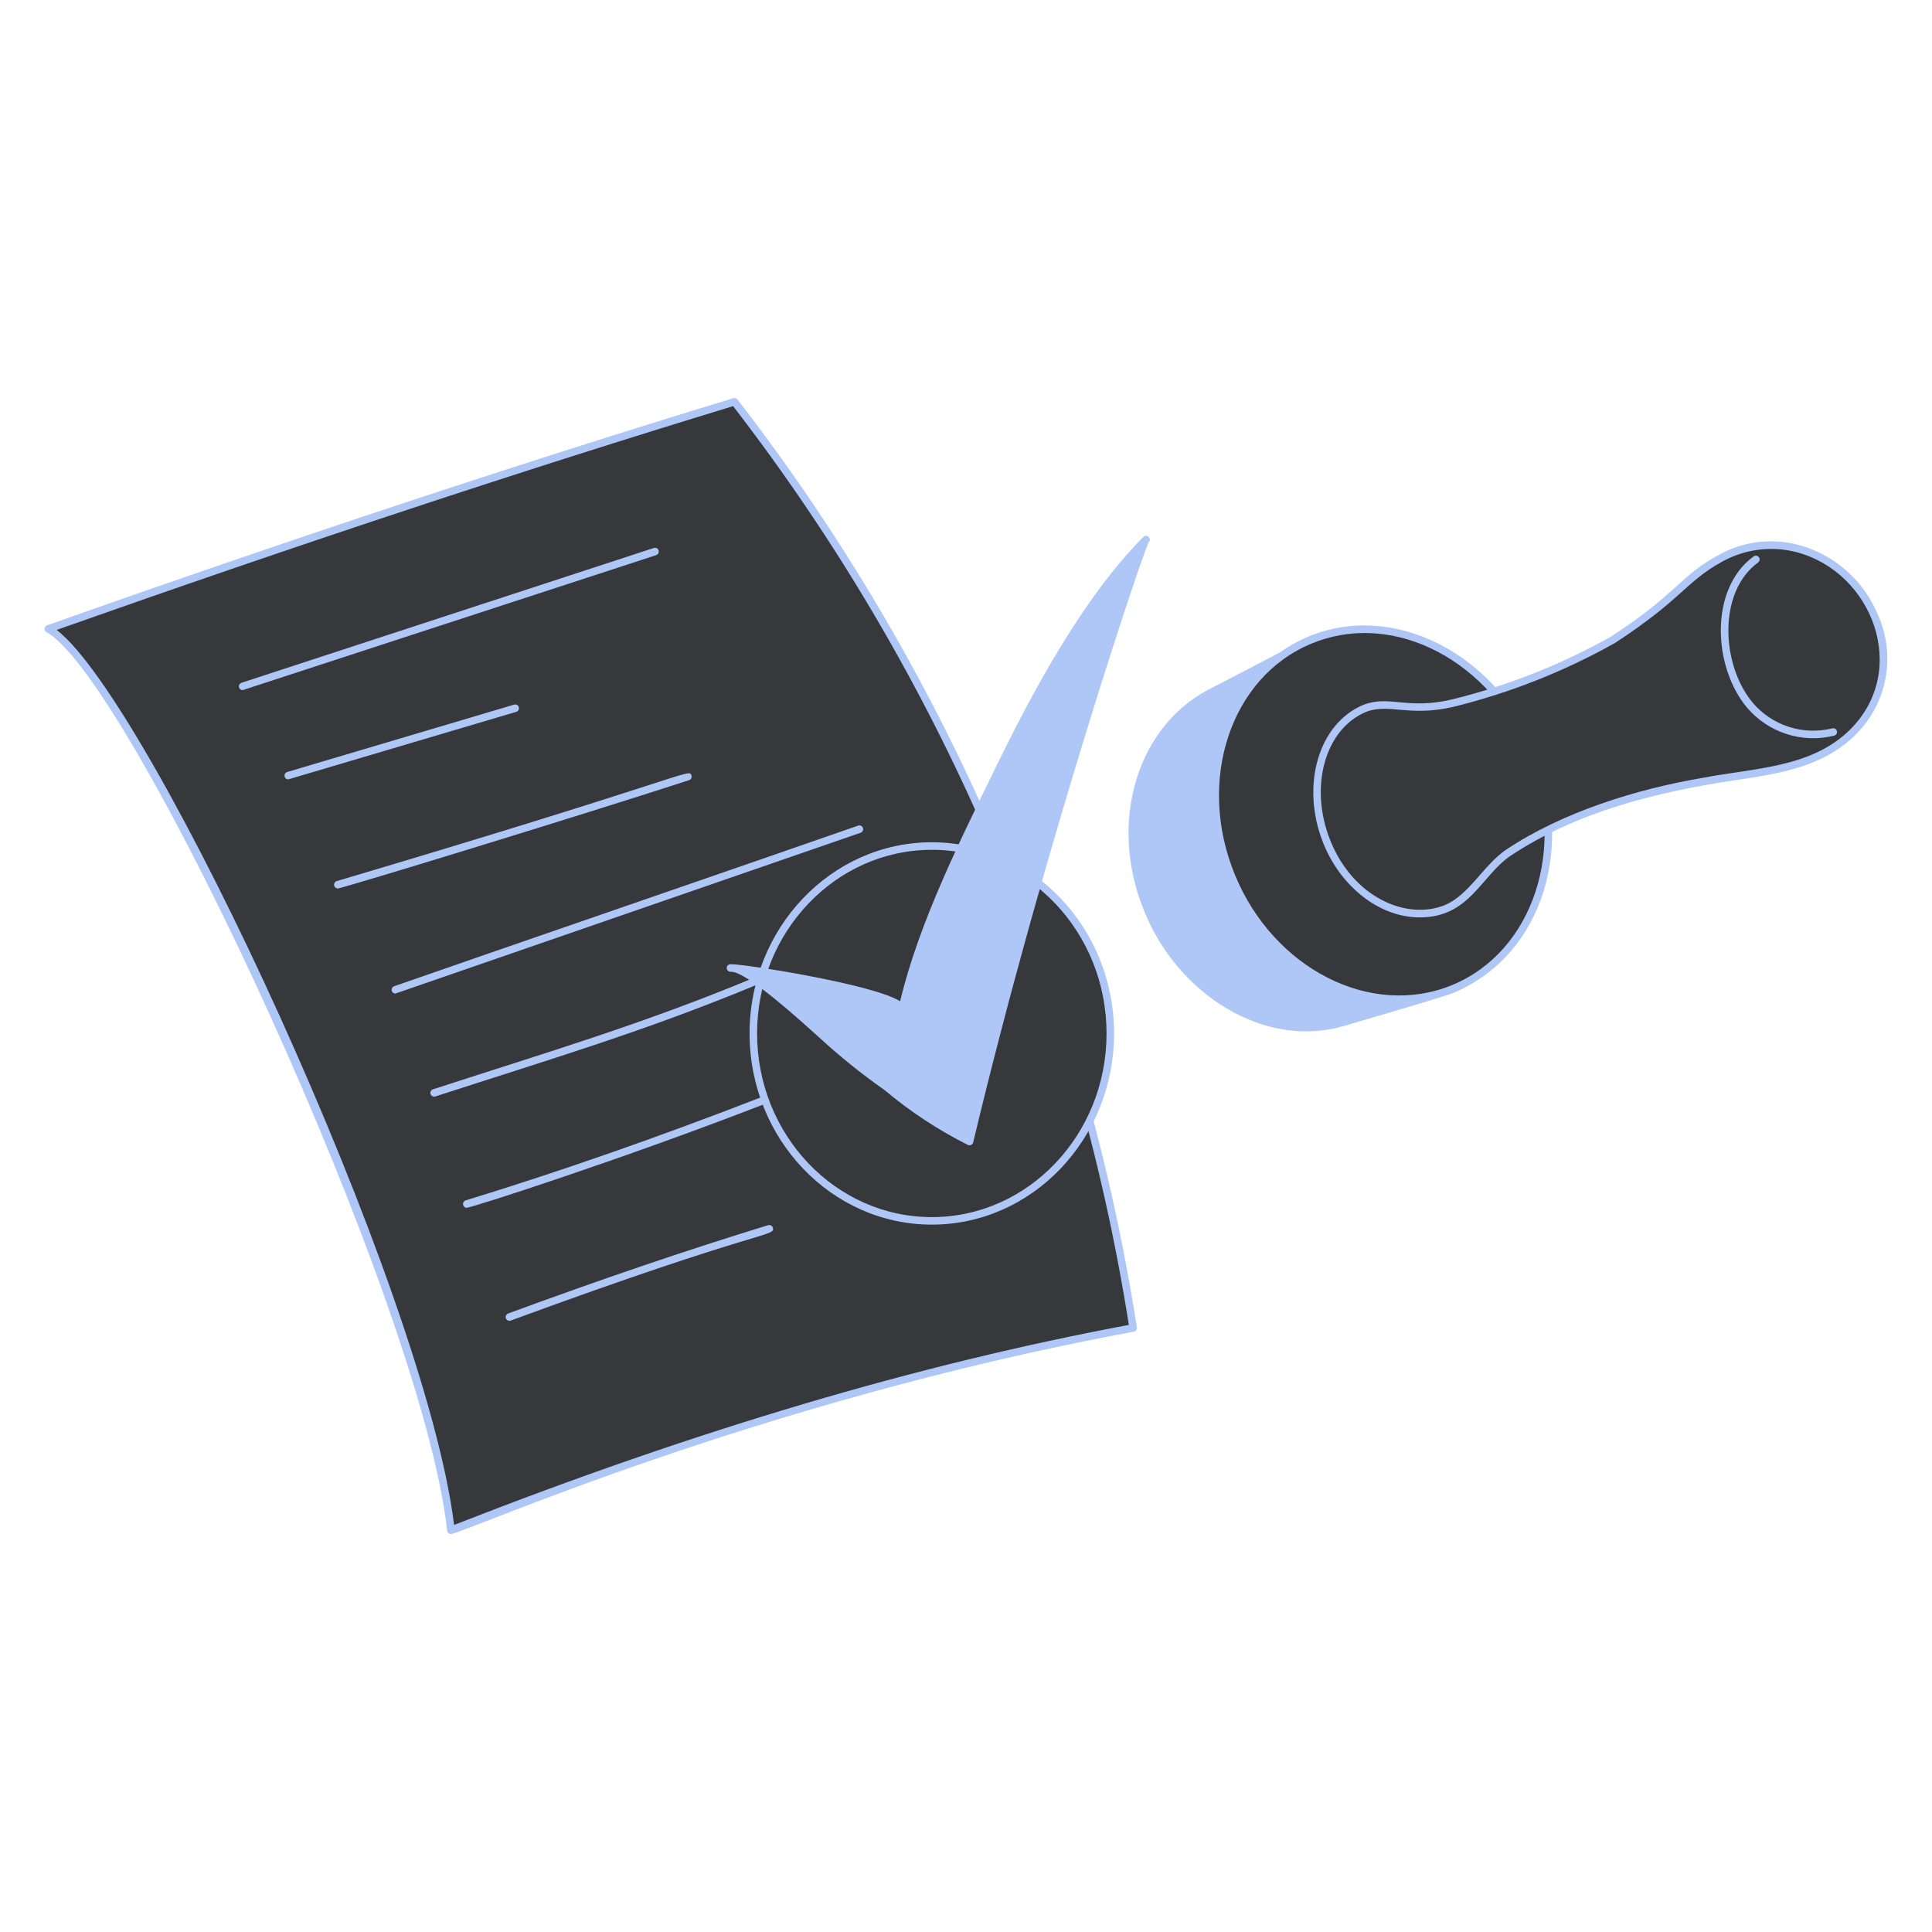
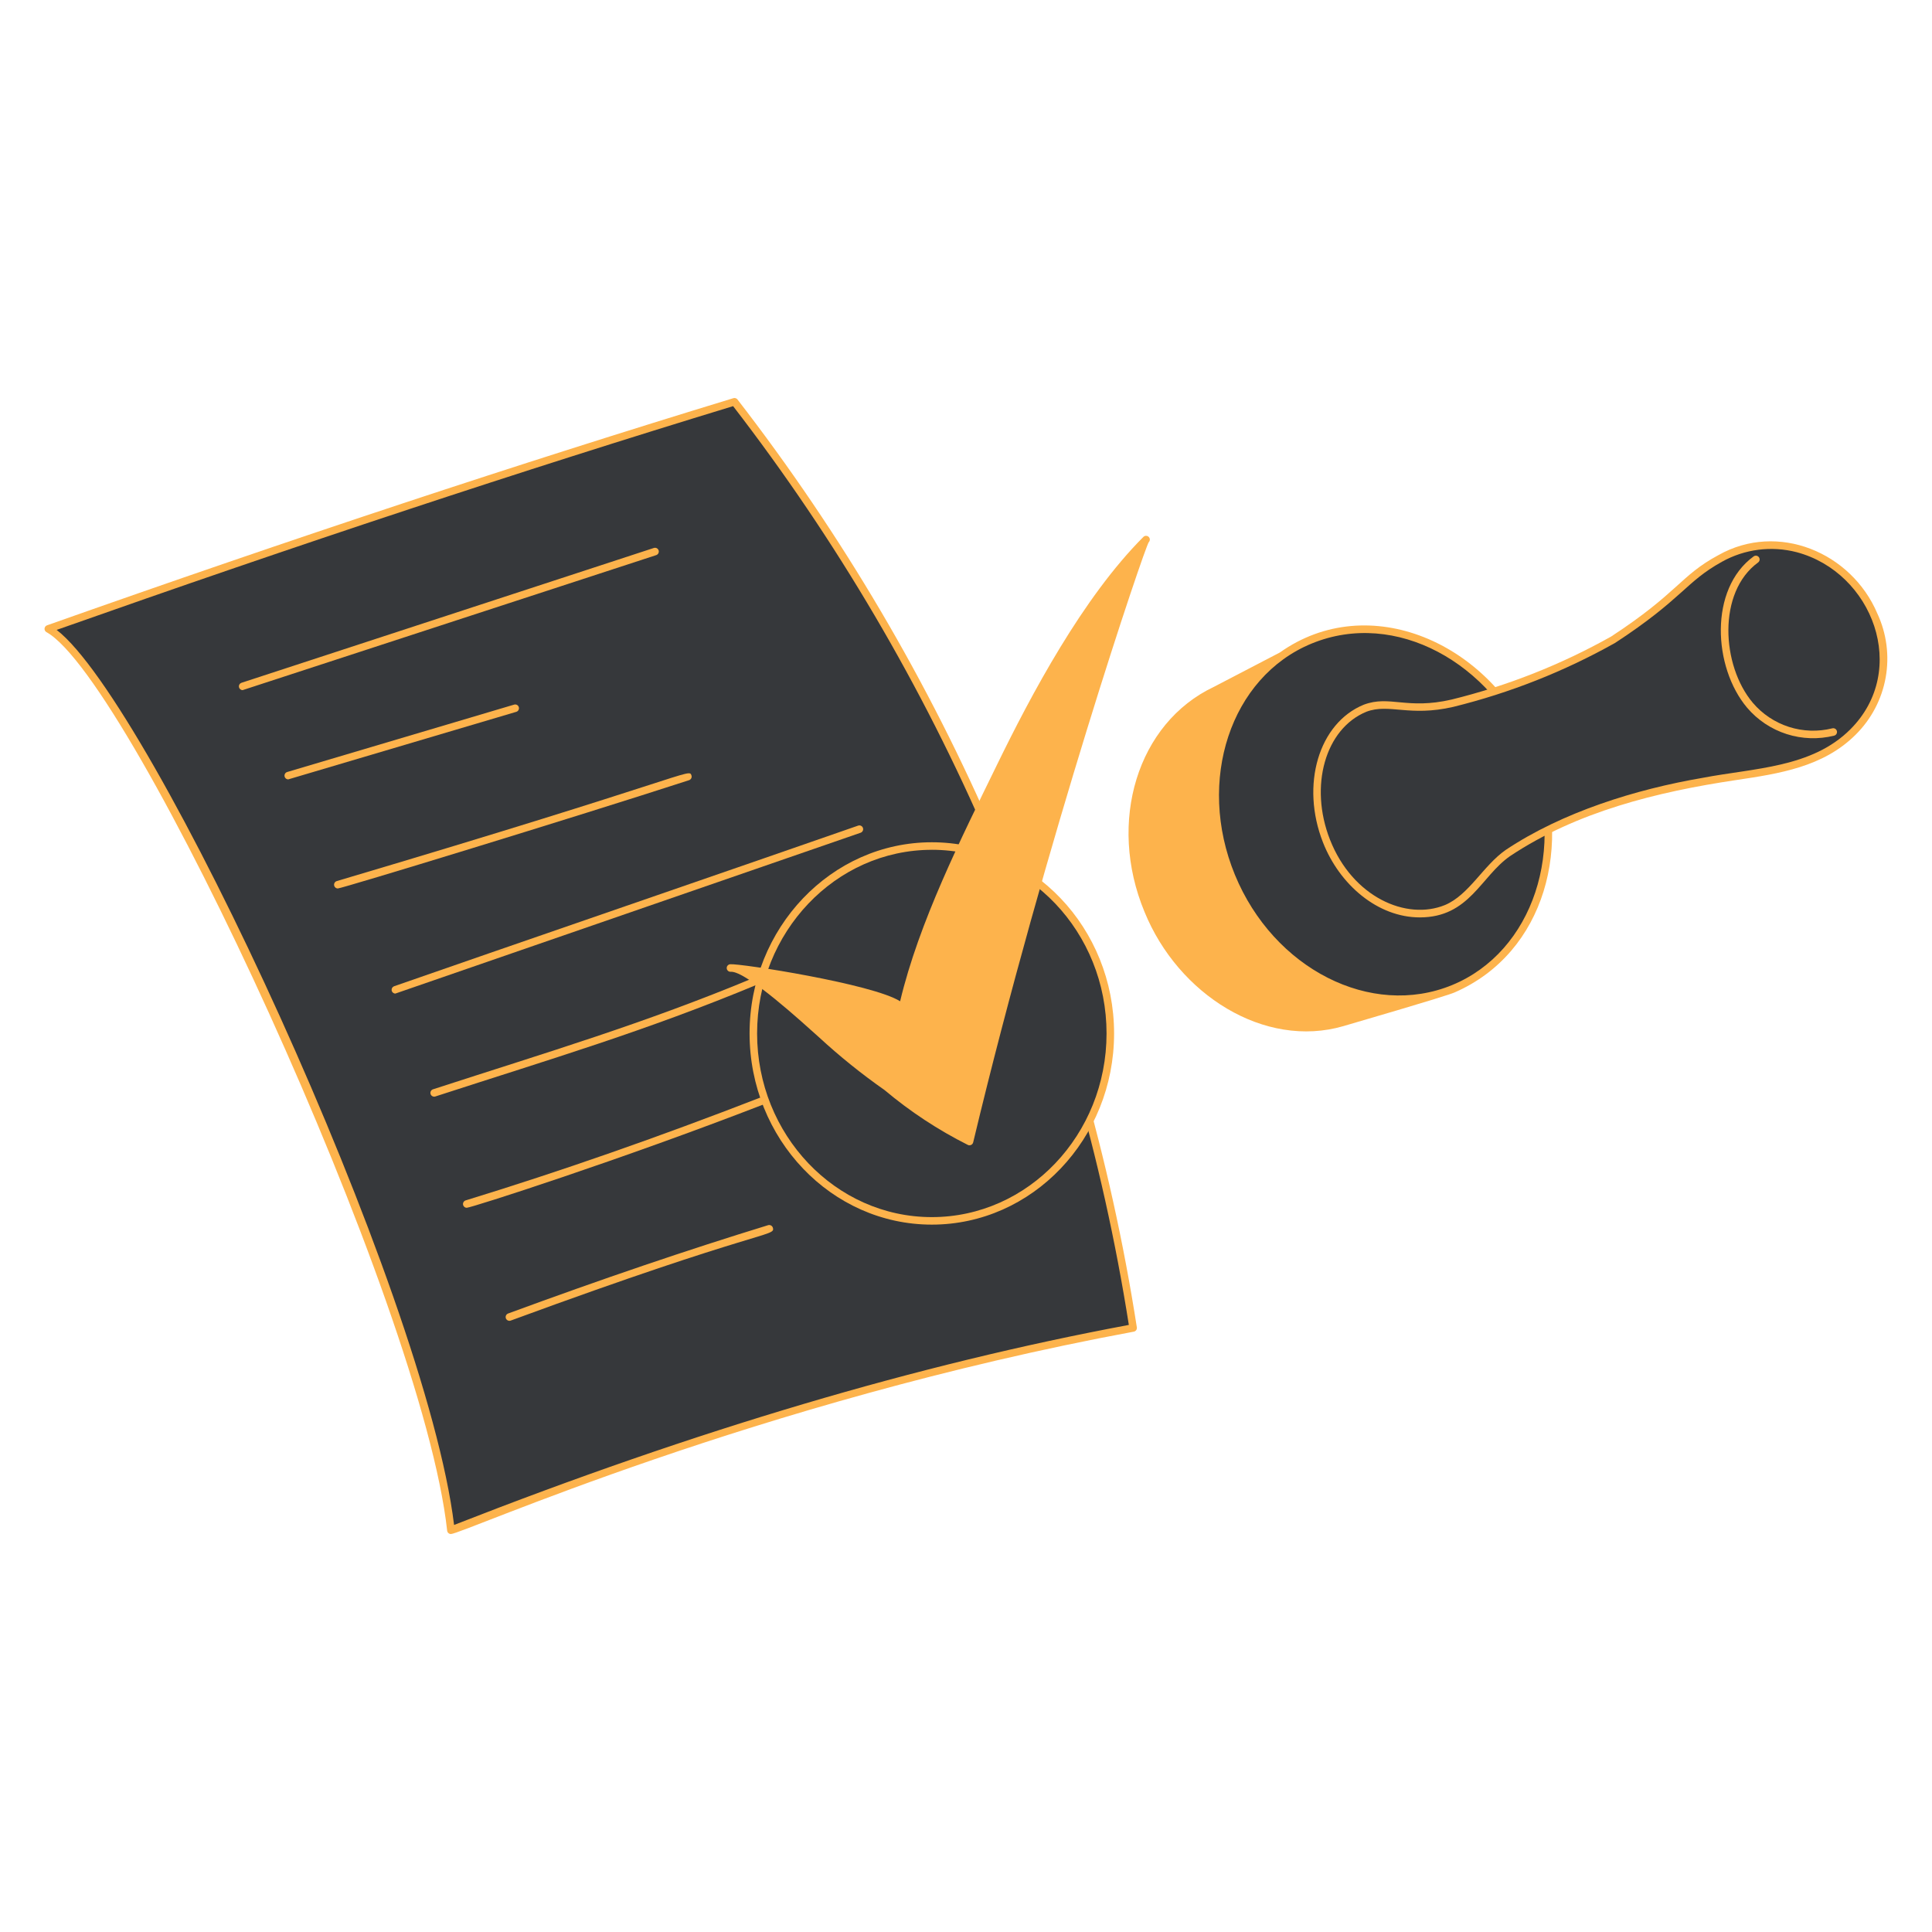
<svg xmlns="http://www.w3.org/2000/svg" width="174" height="174" viewBox="0 0 174 174" fill="none">
  <path d="M40.609 137.817C60.614 129.958 80.89 123.528 102.052 119.599C97.333 89.205 84.98 60.506 66.15 36.185C45.342 42.527 24.801 49.404 4.35 56.639C12.298 61.013 38.376 117.451 40.609 137.817Z" fill="#36383B" />
-   <path d="M40.609 138.157C40.525 138.157 40.445 138.126 40.382 138.07C40.32 138.014 40.281 137.937 40.272 137.854C38.029 117.398 11.816 61.135 4.186 56.934C4.129 56.902 4.082 56.854 4.051 56.797C4.021 56.739 4.007 56.674 4.012 56.609C4.018 56.544 4.042 56.481 4.081 56.429C4.121 56.378 4.175 56.339 4.237 56.317C26.482 48.448 46.702 41.761 66.051 35.86C66.117 35.84 66.187 35.841 66.253 35.862C66.319 35.883 66.376 35.923 66.418 35.977C85.27 60.35 97.644 89.1 102.387 119.546C102.401 119.633 102.38 119.722 102.329 119.794C102.278 119.866 102.201 119.916 102.114 119.931C67.983 126.268 41.651 138.157 40.609 138.157ZM5.102 56.731C13.613 63.264 38.32 116.268 40.895 137.34C62.751 128.777 82.636 122.882 101.666 119.325C96.915 89.189 84.659 60.734 66.025 36.578C46.938 42.398 27 48.993 5.102 56.731Z" fill="#AEC7F6" />
-   <path d="M21.855 62.154C21.774 62.154 21.696 62.125 21.635 62.073C21.574 62.021 21.533 61.948 21.521 61.869C21.508 61.789 21.524 61.708 21.566 61.639C21.607 61.571 21.672 61.519 21.748 61.493L58.899 49.347C58.984 49.323 59.074 49.332 59.152 49.373C59.23 49.415 59.288 49.484 59.316 49.568C59.343 49.651 59.337 49.742 59.298 49.822C59.26 49.901 59.192 49.962 59.11 49.992L21.855 62.154Z" fill="#AEC7F6" />
-   <path d="M25.962 70.193C25.881 70.193 25.802 70.164 25.74 70.11C25.678 70.057 25.638 69.983 25.626 69.902C25.615 69.822 25.632 69.739 25.676 69.671C25.72 69.602 25.788 69.551 25.866 69.528L46.317 63.456C46.402 63.434 46.492 63.447 46.568 63.49C46.644 63.533 46.7 63.604 46.725 63.688C46.75 63.772 46.741 63.862 46.701 63.94C46.661 64.018 46.593 64.077 46.51 64.105L25.962 70.193Z" fill="#AEC7F6" />
-   <path d="M30.427 80.017C30.346 80.017 30.267 79.988 30.205 79.934C30.143 79.881 30.103 79.807 30.091 79.726C30.079 79.646 30.097 79.563 30.141 79.495C30.185 79.426 30.253 79.375 30.331 79.352C62.286 69.874 62.051 69.147 62.275 69.838C62.303 69.923 62.296 70.016 62.255 70.096C62.214 70.177 62.143 70.237 62.058 70.265C51.699 73.63 30.793 80.017 30.427 80.017Z" fill="#AEC7F6" />
-   <path d="M35.607 89.483C35.528 89.483 35.45 89.454 35.389 89.403C35.328 89.351 35.287 89.28 35.273 89.201C35.26 89.122 35.275 89.041 35.315 88.972C35.356 88.903 35.42 88.85 35.495 88.823C42.641 86.322 70.148 76.856 77.291 74.355C77.375 74.327 77.468 74.333 77.548 74.373C77.628 74.412 77.689 74.481 77.718 74.565C77.748 74.649 77.743 74.741 77.705 74.822C77.667 74.903 77.599 74.965 77.515 74.996L35.607 89.483Z" fill="#AEC7F6" />
-   <path d="M38.986 98.109C49.513 94.688 57.879 92.23 67.985 88.027C68.026 88.009 68.07 88 68.115 88C68.159 88 68.203 88.009 68.245 88.026C68.327 88.061 68.393 88.127 68.429 88.209C68.446 88.251 68.455 88.295 68.455 88.339C68.456 88.384 68.447 88.428 68.43 88.469C68.413 88.51 68.388 88.548 68.356 88.579C68.325 88.611 68.287 88.636 68.246 88.653C58.125 92.863 49.767 95.321 39.196 98.754C39.111 98.778 39.021 98.769 38.943 98.727C38.865 98.686 38.807 98.616 38.779 98.533C38.752 98.449 38.758 98.358 38.797 98.279C38.835 98.2 38.903 98.139 38.986 98.109Z" fill="#AEC7F6" />
-   <path d="M42.038 108.774C41.956 108.774 41.878 108.745 41.816 108.692C41.755 108.639 41.714 108.565 41.702 108.485C41.69 108.404 41.707 108.322 41.751 108.254C41.794 108.185 41.861 108.134 41.938 108.11C50.52 105.476 59.218 102.44 68.528 98.83C68.612 98.801 68.703 98.805 68.784 98.841C68.864 98.878 68.927 98.944 68.96 99.027C68.992 99.109 68.99 99.201 68.955 99.282C68.921 99.364 68.855 99.428 68.774 99.463C55.887 104.46 42.449 108.774 42.038 108.774Z" fill="#AEC7F6" />
-   <path d="M45.762 118.297C54.251 115.174 61.911 112.572 69.179 110.342C69.265 110.317 69.357 110.326 69.437 110.368C69.516 110.41 69.576 110.481 69.603 110.567C69.857 111.397 68.754 110.567 45.997 118.934C45.955 118.949 45.911 118.956 45.866 118.954C45.822 118.953 45.778 118.942 45.737 118.923C45.697 118.905 45.66 118.878 45.63 118.846C45.6 118.813 45.576 118.774 45.561 118.733C45.546 118.691 45.538 118.646 45.54 118.602C45.542 118.557 45.553 118.514 45.571 118.473C45.59 118.433 45.616 118.396 45.649 118.366C45.682 118.336 45.72 118.312 45.762 118.297Z" fill="#AEC7F6" />
+   <path d="M40.609 138.157C40.525 138.157 40.445 138.126 40.382 138.07C40.32 138.014 40.281 137.937 40.272 137.854C38.029 117.398 11.816 61.135 4.186 56.934C4.129 56.902 4.082 56.854 4.051 56.797C4.021 56.739 4.007 56.674 4.012 56.609C4.018 56.544 4.042 56.481 4.081 56.429C4.121 56.378 4.175 56.339 4.237 56.317C26.482 48.448 46.702 41.761 66.051 35.86C66.117 35.84 66.187 35.841 66.253 35.862C66.319 35.883 66.376 35.923 66.418 35.977C85.27 60.35 97.644 89.1 102.387 119.546C102.401 119.633 102.38 119.722 102.329 119.794C102.278 119.866 102.201 119.916 102.114 119.931C67.983 126.268 41.651 138.157 40.609 138.157ZM5.102 56.731C13.613 63.264 38.32 116.268 40.895 137.34C62.751 128.777 82.636 122.882 101.666 119.325C96.915 89.189 84.659 60.734 66.025 36.578C46.938 42.398 27 48.993 5.102 56.731Z" fill="#FDB34C" />
+   <path d="M21.855 62.154C21.774 62.154 21.696 62.125 21.635 62.073C21.574 62.021 21.533 61.948 21.521 61.869C21.508 61.789 21.524 61.708 21.566 61.639C21.607 61.571 21.672 61.519 21.748 61.493L58.899 49.347C58.984 49.323 59.074 49.332 59.152 49.373C59.23 49.415 59.288 49.484 59.316 49.568C59.343 49.651 59.337 49.742 59.298 49.822C59.26 49.901 59.192 49.962 59.11 49.992L21.855 62.154Z" fill="#FDB34C" />
+   <path d="M25.962 70.193C25.881 70.193 25.802 70.164 25.74 70.11C25.678 70.057 25.638 69.983 25.626 69.902C25.615 69.822 25.632 69.739 25.676 69.671C25.72 69.602 25.788 69.551 25.866 69.528L46.317 63.456C46.402 63.434 46.492 63.447 46.568 63.49C46.644 63.533 46.7 63.604 46.725 63.688C46.75 63.772 46.741 63.862 46.701 63.94C46.661 64.018 46.593 64.077 46.51 64.105L25.962 70.193Z" fill="#FDB34C" />
+   <path d="M30.427 80.017C30.346 80.017 30.267 79.988 30.205 79.934C30.143 79.881 30.103 79.807 30.091 79.726C30.079 79.646 30.097 79.563 30.141 79.495C30.185 79.426 30.253 79.375 30.331 79.352C62.286 69.874 62.051 69.147 62.275 69.838C62.303 69.923 62.296 70.016 62.255 70.096C62.214 70.177 62.143 70.237 62.058 70.265C51.699 73.63 30.793 80.017 30.427 80.017Z" fill="#FDB34C" />
+   <path d="M35.607 89.483C35.528 89.483 35.45 89.454 35.389 89.403C35.328 89.351 35.287 89.28 35.273 89.201C35.26 89.122 35.275 89.041 35.315 88.972C35.356 88.903 35.42 88.85 35.495 88.823C42.641 86.322 70.148 76.856 77.291 74.355C77.375 74.327 77.468 74.333 77.548 74.373C77.628 74.412 77.689 74.481 77.718 74.565C77.748 74.649 77.743 74.741 77.705 74.822C77.667 74.903 77.599 74.965 77.515 74.996L35.607 89.483Z" fill="#FDB34C" />
+   <path d="M38.986 98.109C49.513 94.688 57.879 92.23 67.985 88.027C68.026 88.009 68.07 88 68.115 88C68.159 88 68.203 88.009 68.245 88.026C68.327 88.061 68.393 88.127 68.429 88.209C68.446 88.251 68.455 88.295 68.455 88.339C68.456 88.384 68.447 88.428 68.43 88.469C68.413 88.51 68.388 88.548 68.356 88.579C68.325 88.611 68.287 88.636 68.246 88.653C58.125 92.863 49.767 95.321 39.196 98.754C39.111 98.778 39.021 98.769 38.943 98.727C38.865 98.686 38.807 98.616 38.779 98.533C38.752 98.449 38.758 98.358 38.797 98.279C38.835 98.2 38.903 98.139 38.986 98.109Z" fill="#FDB34C" />
+   <path d="M42.038 108.774C41.956 108.774 41.878 108.745 41.816 108.692C41.755 108.639 41.714 108.565 41.702 108.485C41.69 108.404 41.707 108.322 41.751 108.254C41.794 108.185 41.861 108.134 41.938 108.11C50.52 105.476 59.218 102.44 68.528 98.83C68.612 98.801 68.703 98.805 68.784 98.841C68.864 98.878 68.927 98.944 68.96 99.027C68.992 99.109 68.99 99.201 68.955 99.282C68.921 99.364 68.855 99.428 68.774 99.463C55.887 104.46 42.449 108.774 42.038 108.774Z" fill="#FDB34C" />
+   <path d="M45.762 118.297C54.251 115.174 61.911 112.572 69.179 110.342C69.265 110.317 69.357 110.326 69.437 110.368C69.516 110.41 69.576 110.481 69.603 110.567C69.857 111.397 68.754 110.567 45.997 118.934C45.955 118.949 45.911 118.956 45.866 118.954C45.822 118.953 45.778 118.942 45.737 118.923C45.697 118.905 45.66 118.878 45.63 118.846C45.6 118.813 45.576 118.774 45.561 118.733C45.546 118.691 45.538 118.646 45.54 118.602C45.542 118.557 45.553 118.514 45.571 118.473C45.59 118.433 45.616 118.396 45.649 118.366C45.682 118.336 45.72 118.312 45.762 118.297Z" fill="#FDB34C" />
  <path d="M83.923 109.953C92.801 109.953 99.998 102.396 99.998 93.074C99.998 83.752 92.801 76.195 83.923 76.195C75.044 76.195 67.848 83.752 67.848 93.074C67.848 102.396 75.044 109.953 83.923 109.953Z" fill="#36383B" />
-   <path d="M83.923 110.292C74.875 110.292 67.508 102.568 67.508 93.074C67.508 83.579 74.871 75.856 83.923 75.856C92.974 75.856 100.337 83.579 100.337 93.074C100.337 102.568 92.973 110.292 83.923 110.292ZM83.923 76.536C75.245 76.536 68.186 83.956 68.186 93.075C68.186 102.195 75.245 109.616 83.923 109.616C92.6 109.616 99.658 102.196 99.658 93.075C99.658 83.955 92.599 76.534 83.923 76.534V76.536Z" fill="#AEC7F6" />
-   <path d="M102.972 48.359C97.517 53.824 92.88 62.541 89.78 68.902C86.544 75.534 82.761 83.058 81.067 90.178C78.61 88.612 66.684 86.76 65.762 86.842C65.673 86.849 65.589 86.892 65.531 86.96C65.472 87.028 65.444 87.117 65.451 87.207C65.457 87.297 65.5 87.38 65.568 87.439C65.637 87.497 65.726 87.526 65.816 87.519C67.216 87.432 72.4 92.205 73.758 93.416C75.617 95.131 77.59 96.719 79.662 98.171C81.966 100.109 84.489 101.77 87.18 103.12C87.225 103.14 87.275 103.149 87.325 103.148C87.399 103.146 87.472 103.12 87.53 103.073C87.588 103.026 87.629 102.961 87.646 102.888C94.157 75.65 103.132 49.184 103.461 48.83C103.508 48.782 103.539 48.721 103.552 48.655C103.564 48.589 103.556 48.52 103.529 48.459C103.502 48.397 103.457 48.345 103.401 48.309C103.344 48.273 103.278 48.254 103.211 48.256C103.166 48.257 103.122 48.266 103.081 48.284C103.04 48.302 103.003 48.327 102.972 48.359Z" fill="#AEC7F6" />
+   <path d="M83.923 110.292C74.875 110.292 67.508 102.568 67.508 93.074C67.508 83.579 74.871 75.856 83.923 75.856C92.974 75.856 100.337 83.579 100.337 93.074C100.337 102.568 92.973 110.292 83.923 110.292ZM83.923 76.536C75.245 76.536 68.186 83.956 68.186 93.075C68.186 102.195 75.245 109.616 83.923 109.616C92.6 109.616 99.658 102.196 99.658 93.075C99.658 83.955 92.599 76.534 83.923 76.534V76.536Z" fill="#FDB34C" />
+   <path d="M102.972 48.359C97.517 53.824 92.88 62.541 89.78 68.902C86.544 75.534 82.761 83.058 81.067 90.178C78.61 88.612 66.684 86.76 65.762 86.842C65.673 86.849 65.589 86.892 65.531 86.96C65.472 87.028 65.444 87.117 65.451 87.207C65.457 87.297 65.5 87.38 65.568 87.439C65.637 87.497 65.726 87.526 65.816 87.519C67.216 87.432 72.4 92.205 73.758 93.416C75.617 95.131 77.59 96.719 79.662 98.171C81.966 100.109 84.489 101.77 87.18 103.12C87.225 103.14 87.275 103.149 87.325 103.148C87.399 103.146 87.472 103.12 87.53 103.073C87.588 103.026 87.629 102.961 87.646 102.888C94.157 75.65 103.132 49.184 103.461 48.83C103.508 48.782 103.539 48.721 103.552 48.655C103.564 48.589 103.556 48.52 103.529 48.459C103.502 48.397 103.457 48.345 103.401 48.309C103.344 48.273 103.278 48.254 103.211 48.256C103.166 48.257 103.122 48.266 103.081 48.284C103.04 48.302 103.003 48.327 102.972 48.359Z" fill="#FDB34C" />
  <path d="M130.904 89.033C138.385 85.956 141.56 76.436 137.994 67.771C134.43 59.104 125.476 54.573 117.995 57.65C110.514 60.727 107.339 70.248 110.904 78.913C114.469 87.58 123.424 92.111 130.904 89.033Z" fill="#36383B" />
-   <path d="M138.308 67.64C134.259 57.798 123.234 53.111 115.265 58.766L109.319 61.863C102.446 65.114 99.706 74.014 103.077 82.124C106.107 89.569 113.88 94.488 120.999 92.412C129.037 90.063 130.633 89.541 130.999 89.383C139.216 85.808 141.723 75.933 138.308 67.64ZM130.775 88.719C123.479 91.72 114.706 87.263 111.218 78.784C107.73 70.305 110.828 60.964 118.123 57.962C125.722 54.838 134.329 59.752 137.68 67.898C141.168 76.378 138.069 85.719 130.775 88.719Z" fill="#AEC7F6" />
+   <path d="M138.308 67.64C134.259 57.798 123.234 53.111 115.265 58.766L109.319 61.863C102.446 65.114 99.706 74.014 103.077 82.124C106.107 89.569 113.88 94.488 120.999 92.412C129.037 90.063 130.633 89.541 130.999 89.383C139.216 85.808 141.723 75.933 138.308 67.64ZM130.775 88.719C123.479 91.72 114.706 87.263 111.218 78.784C107.73 70.305 110.828 60.964 118.123 57.962C125.722 54.838 134.329 59.752 137.68 67.898C141.168 76.378 138.069 85.719 130.775 88.719Z" fill="#FDB34C" />
  <path d="M154.924 50.294C151.485 52.192 151.07 53.829 145.276 57.618C140.724 60.147 135.86 62.07 130.809 63.336C129.605 63.592 128.377 63.712 127.147 63.693C125.718 63.606 124.371 63.225 122.95 63.78C118.997 65.329 117.502 70.746 119.47 75.747C121.438 80.749 126.356 83.451 130.276 81.82C132.605 80.851 133.745 78.228 135.813 76.819C137.928 75.393 140.206 74.224 142.599 73.339C155.224 68.574 161.871 70.946 166.89 65.927C172.442 60.376 168.88 51.237 161.89 49.405C159.54 48.797 157.046 49.115 154.924 50.294Z" fill="#36383B" />
-   <path d="M127.873 82.623C124.079 82.623 120.648 79.683 119.151 75.872C117.116 70.692 118.763 65.127 122.821 63.467C125.159 62.589 126.694 63.937 130.732 63.003C135.759 61.768 140.595 59.858 145.108 57.324C151.165 53.362 151.309 51.856 154.758 49.998C160.124 46.967 166.742 49.752 169.077 55.253C169.914 57.051 170.177 59.064 169.828 61.017C169.479 62.97 168.536 64.767 167.127 66.164C164.208 69.083 160.222 69.676 156.366 70.253C149.232 71.315 141.997 73.105 135.997 77.105C133.36 78.936 132.336 82.622 127.873 82.623ZM123.068 64.098C119.36 65.616 117.882 70.787 119.782 75.623C121.815 80.797 126.667 82.931 130.144 81.506C132.308 80.591 133.583 77.955 135.616 76.541C140.719 73.139 147.301 71.087 153.346 70.054C157.982 69.163 163.177 69.16 166.648 65.683C171.983 60.349 168.657 51.544 161.801 49.729C159.535 49.143 157.13 49.452 155.085 50.592C151.779 52.419 151.567 53.91 145.462 57.901C140.885 60.47 135.982 62.408 130.885 63.663C126.917 64.58 125.115 63.331 123.068 64.098Z" fill="#AEC7F6" />
-   <path d="M157.346 63.736C154.283 60.1 153.908 53.04 157.937 50.11C158.01 50.057 158.101 50.035 158.19 50.049C158.279 50.063 158.358 50.112 158.411 50.185C158.464 50.258 158.486 50.348 158.472 50.437C158.458 50.526 158.409 50.606 158.336 50.659C154.671 53.325 155.03 59.937 157.861 63.294C158.721 64.306 159.847 65.058 161.111 65.465C162.376 65.871 163.729 65.917 165.018 65.596C165.105 65.573 165.198 65.585 165.276 65.63C165.354 65.676 165.41 65.75 165.433 65.837C165.457 65.924 165.444 66.017 165.399 66.095C165.354 66.173 165.279 66.23 165.192 66.253C163.78 66.606 162.296 66.558 160.91 66.113C159.524 65.668 158.289 64.845 157.346 63.736Z" fill="#AEC7F6" />
+   <path d="M127.873 82.623C124.079 82.623 120.648 79.683 119.151 75.872C117.116 70.692 118.763 65.127 122.821 63.467C125.159 62.589 126.694 63.937 130.732 63.003C135.759 61.768 140.595 59.858 145.108 57.324C151.165 53.362 151.309 51.856 154.758 49.998C160.124 46.967 166.742 49.752 169.077 55.253C169.914 57.051 170.177 59.064 169.828 61.017C169.479 62.97 168.536 64.767 167.127 66.164C164.208 69.083 160.222 69.676 156.366 70.253C149.232 71.315 141.997 73.105 135.997 77.105C133.36 78.936 132.336 82.622 127.873 82.623ZM123.068 64.098C119.36 65.616 117.882 70.787 119.782 75.623C121.815 80.797 126.667 82.931 130.144 81.506C132.308 80.591 133.583 77.955 135.616 76.541C140.719 73.139 147.301 71.087 153.346 70.054C157.982 69.163 163.177 69.16 166.648 65.683C171.983 60.349 168.657 51.544 161.801 49.729C159.535 49.143 157.13 49.452 155.085 50.592C151.779 52.419 151.567 53.91 145.462 57.901C140.885 60.47 135.982 62.408 130.885 63.663C126.917 64.58 125.115 63.331 123.068 64.098Z" fill="#FDB34C" />
+   <path d="M157.346 63.736C154.283 60.1 153.908 53.04 157.937 50.11C158.01 50.057 158.101 50.035 158.19 50.049C158.279 50.063 158.358 50.112 158.411 50.185C158.464 50.258 158.486 50.348 158.472 50.437C158.458 50.526 158.409 50.606 158.336 50.659C154.671 53.325 155.03 59.937 157.861 63.294C158.721 64.306 159.847 65.058 161.111 65.465C162.376 65.871 163.729 65.917 165.018 65.596C165.105 65.573 165.198 65.585 165.276 65.63C165.354 65.676 165.41 65.75 165.433 65.837C165.457 65.924 165.444 66.017 165.399 66.095C165.354 66.173 165.279 66.23 165.192 66.253C163.78 66.606 162.296 66.558 160.91 66.113C159.524 65.668 158.289 64.845 157.346 63.736Z" fill="#FDB34C" />
</svg>
